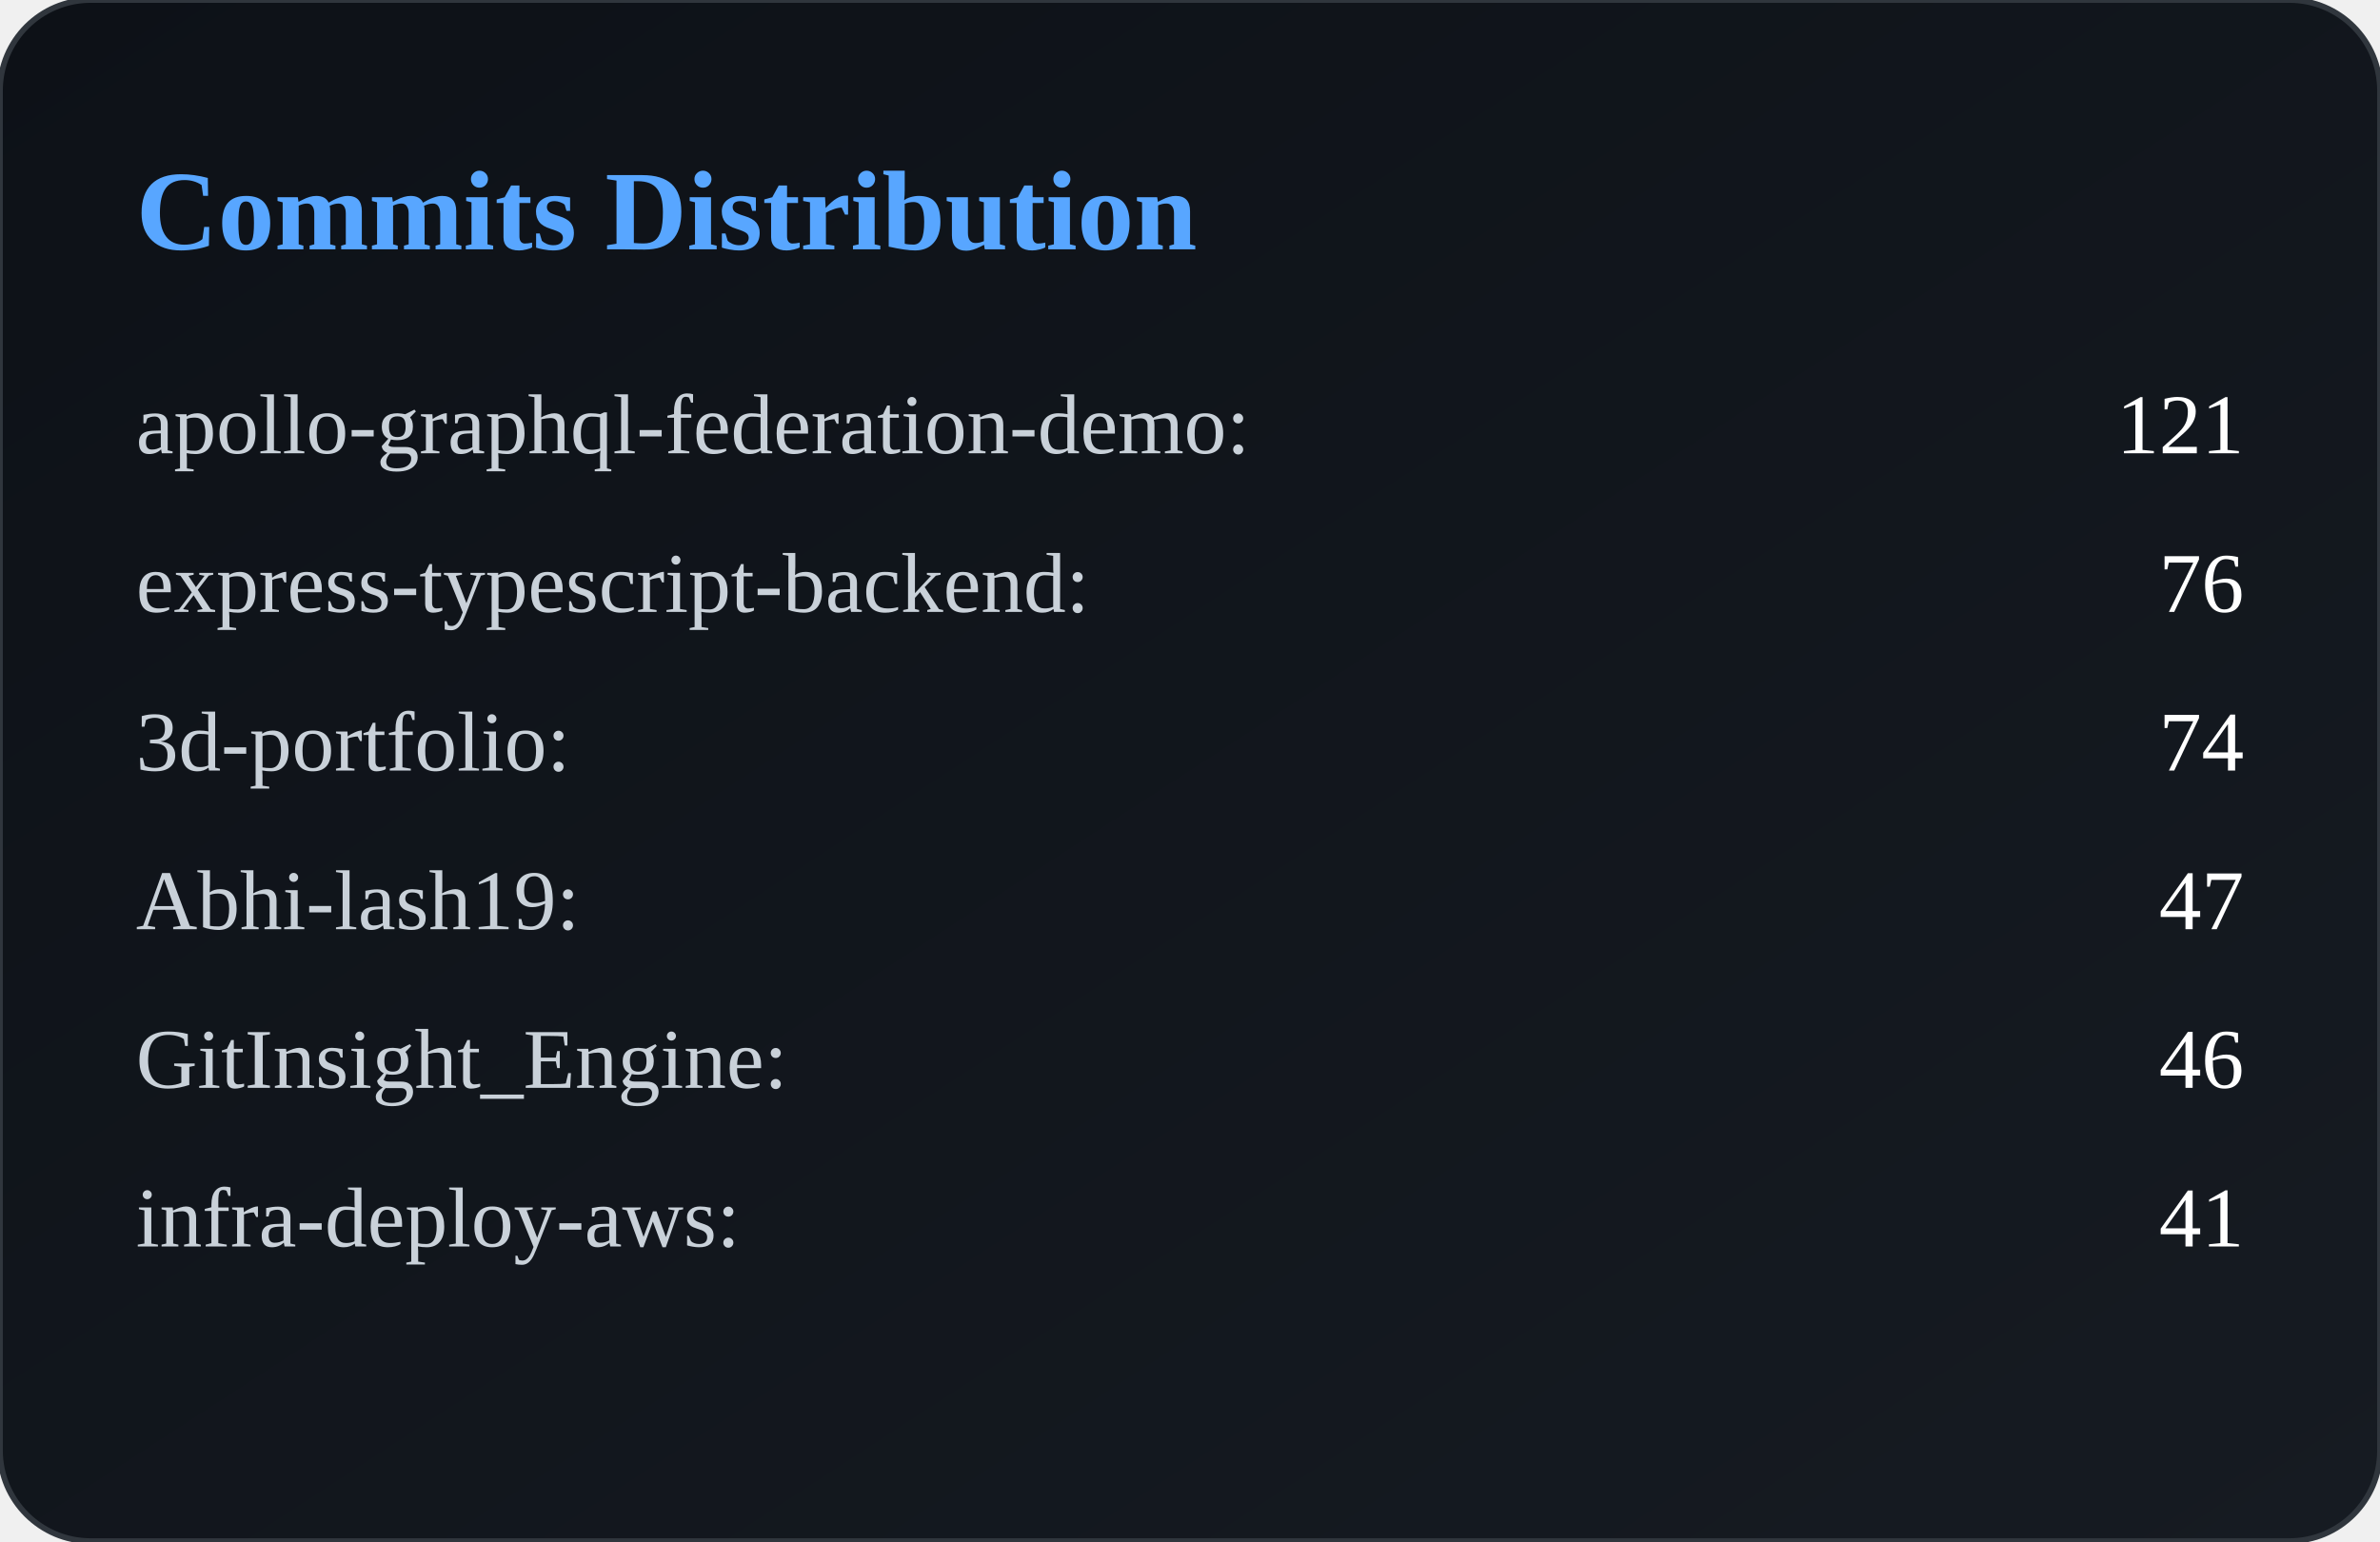
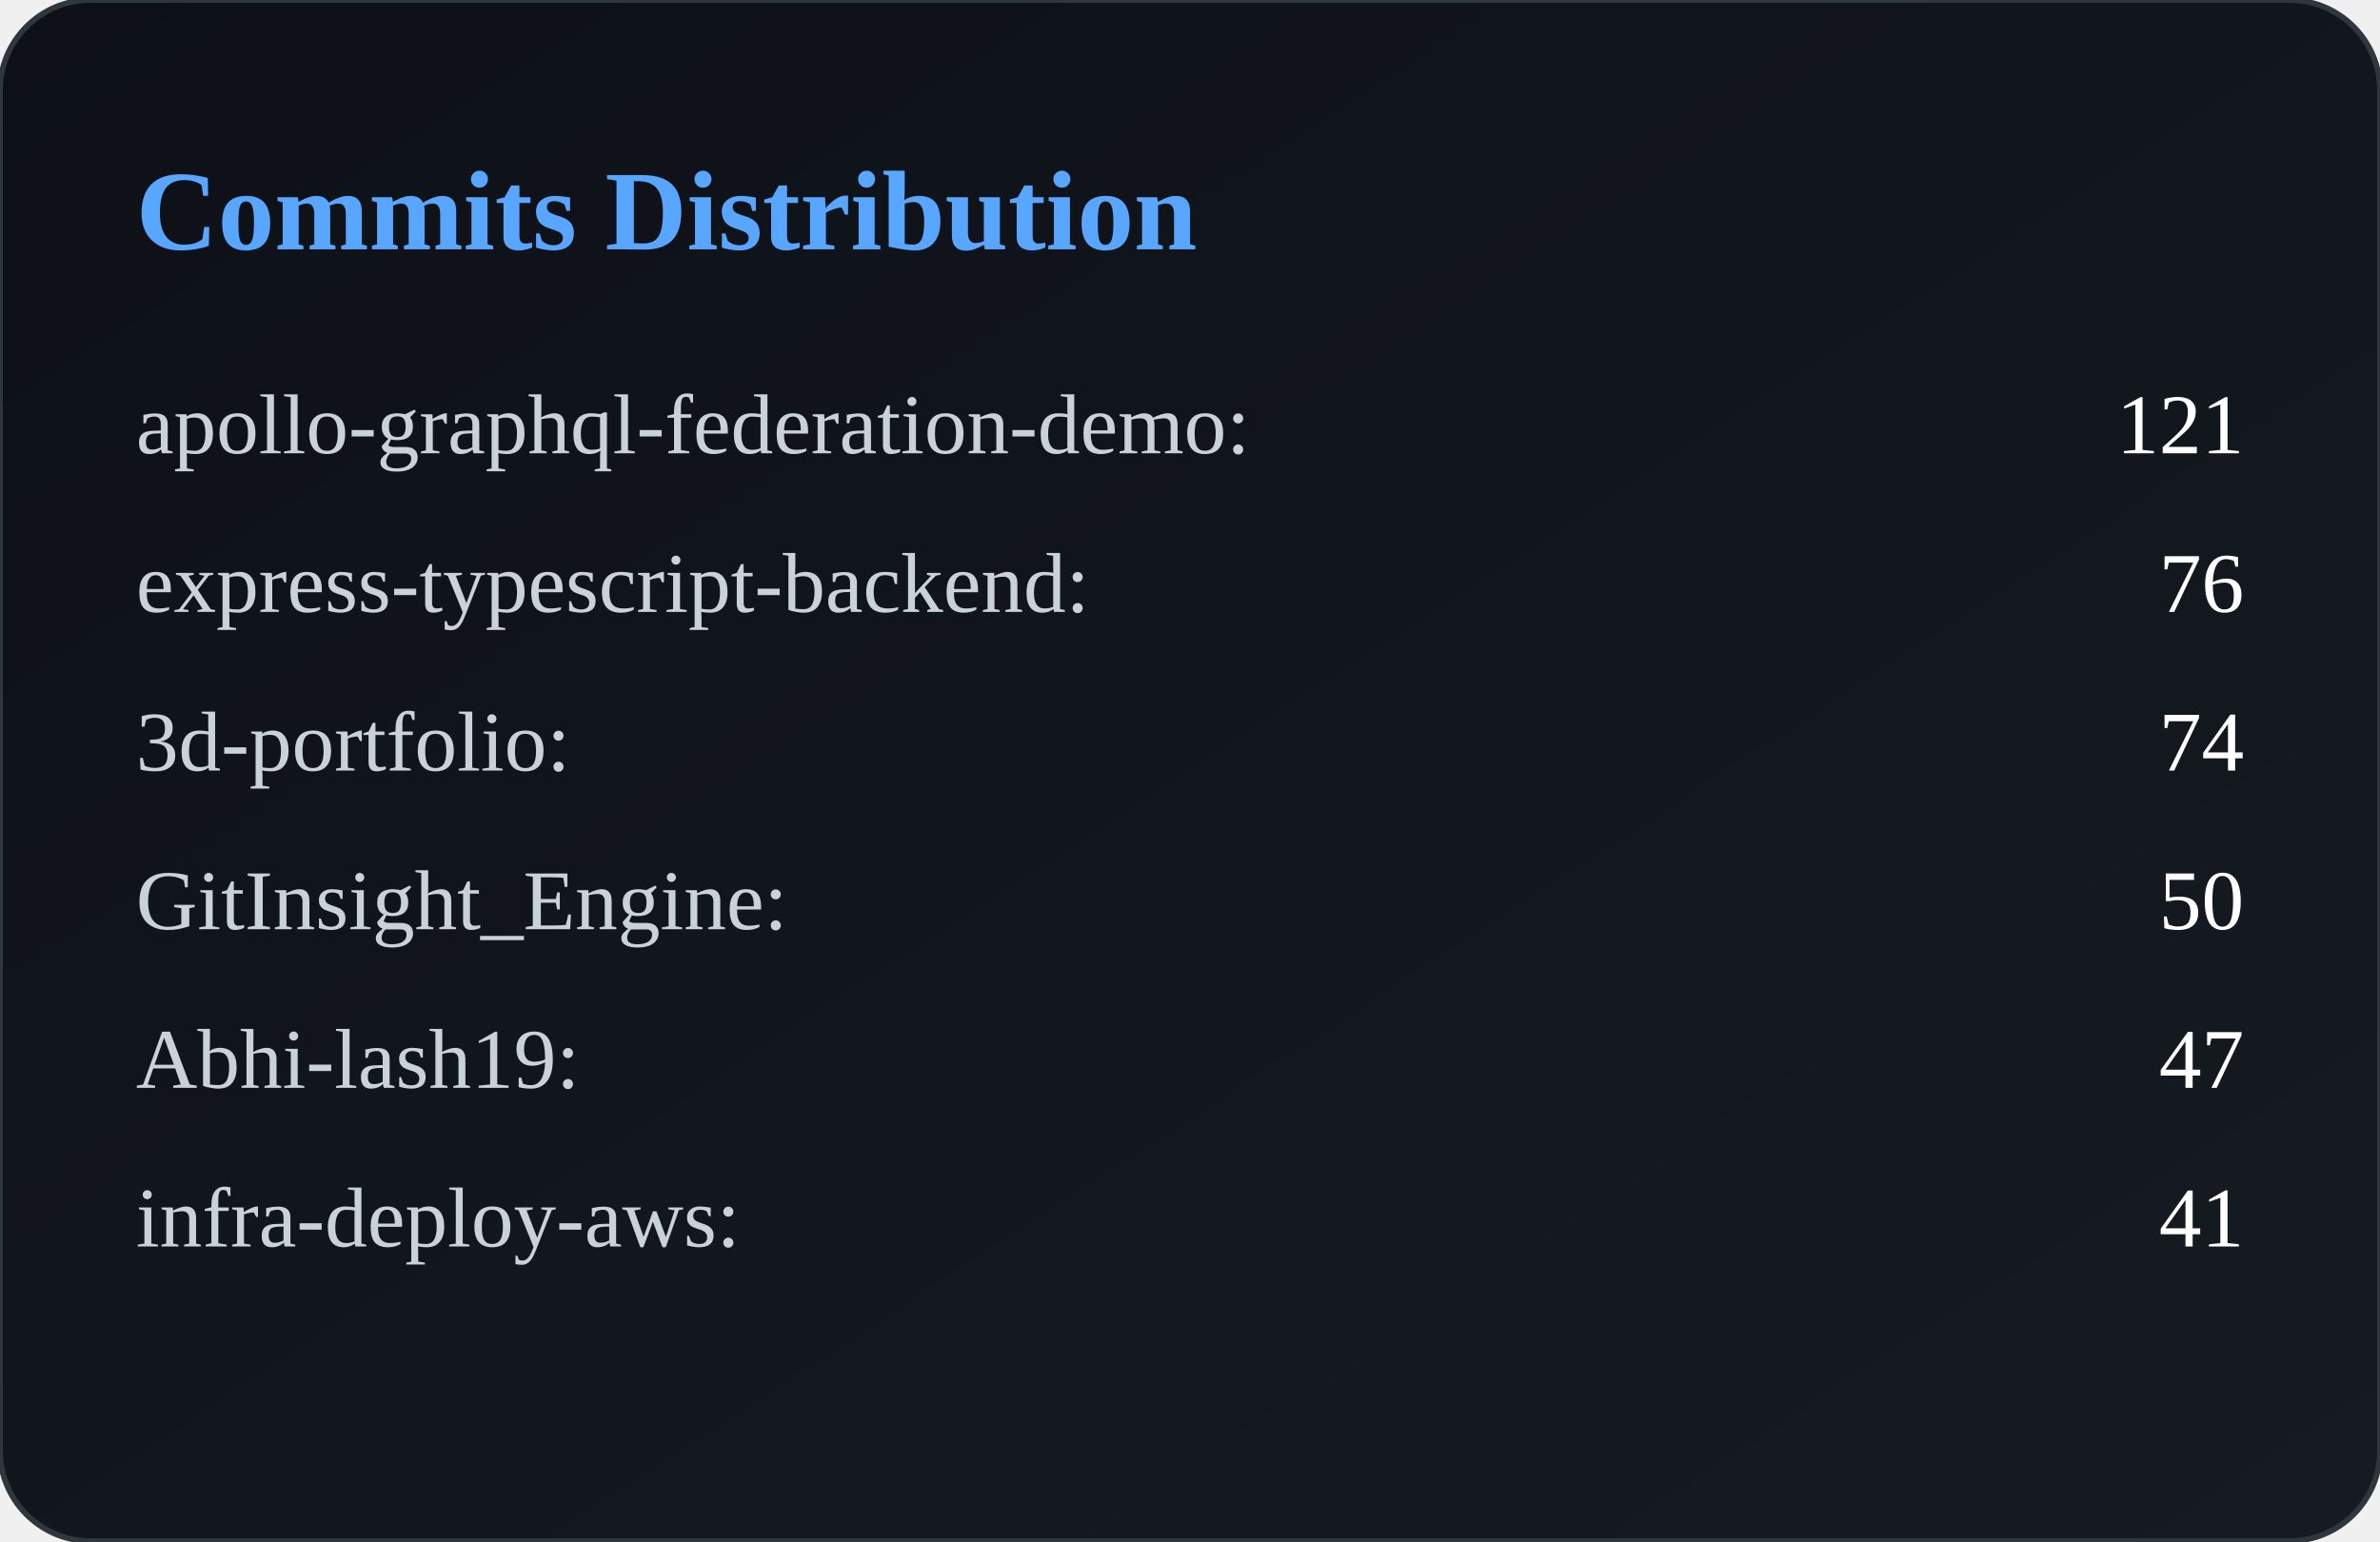
<svg xmlns="http://www.w3.org/2000/svg" width="420" height="272" viewBox="0 0 420 272">
  <defs>
    <linearGradient id="bg" x1="0" y1="0" x2="1" y2="1">
      <stop offset="0%" stop-color="#0d1117" />
      <stop offset="100%" stop-color="#161b22" />
    </linearGradient>
  </defs>
  <rect width="100%" height="100%" rx="16" fill="url(#bg)" stroke="#30363d" />
  <text x="24" y="44" fill="#58a6ff" font-size="20" font-weight="600">
        Commits Distribution
    </text>
  <text x="24" y="80" fill="#c9d1d9" font-size="15">
            apollo-graphql-federation-demo:
        </text>
  <text x="396" y="80" fill="#ffffff" font-size="15" text-anchor="end">
            121
        </text>
  <text x="24" y="108" fill="#c9d1d9" font-size="15">
            express-typescript-backend:
        </text>
  <text x="396" y="108" fill="#ffffff" font-size="15" text-anchor="end">
            76
        </text>
  <text x="24" y="136" fill="#c9d1d9" font-size="15">
            3d-portfolio:
        </text>
  <text x="396" y="136" fill="#ffffff" font-size="15" text-anchor="end">
            74
        </text>
  <text x="24" y="164" fill="#c9d1d9" font-size="15">
+             GitInsight_Engine:
+         </text>
+   <text x="396" y="164" fill="#ffffff" font-size="15" text-anchor="end">
+             50
+         </text>
+   <text x="24" y="192" fill="#c9d1d9" font-size="15">
            Abhi-lash19:
        </text>
-   <text x="396" y="164" fill="#ffffff" font-size="15" text-anchor="end">
+   <text x="396" y="192" fill="#ffffff" font-size="15" text-anchor="end">
            47
-         </text>
-   <text x="24" y="192" fill="#c9d1d9" font-size="15">
-             GitInsight_Engine:
-         </text>
-   <text x="396" y="192" fill="#ffffff" font-size="15" text-anchor="end">
-             46
        </text>
  <text x="24" y="220" fill="#c9d1d9" font-size="15">
            infra-deploy-aws:
        </text>
  <text x="396" y="220" fill="#ffffff" font-size="15" text-anchor="end">
            41
        </text>
</svg>
